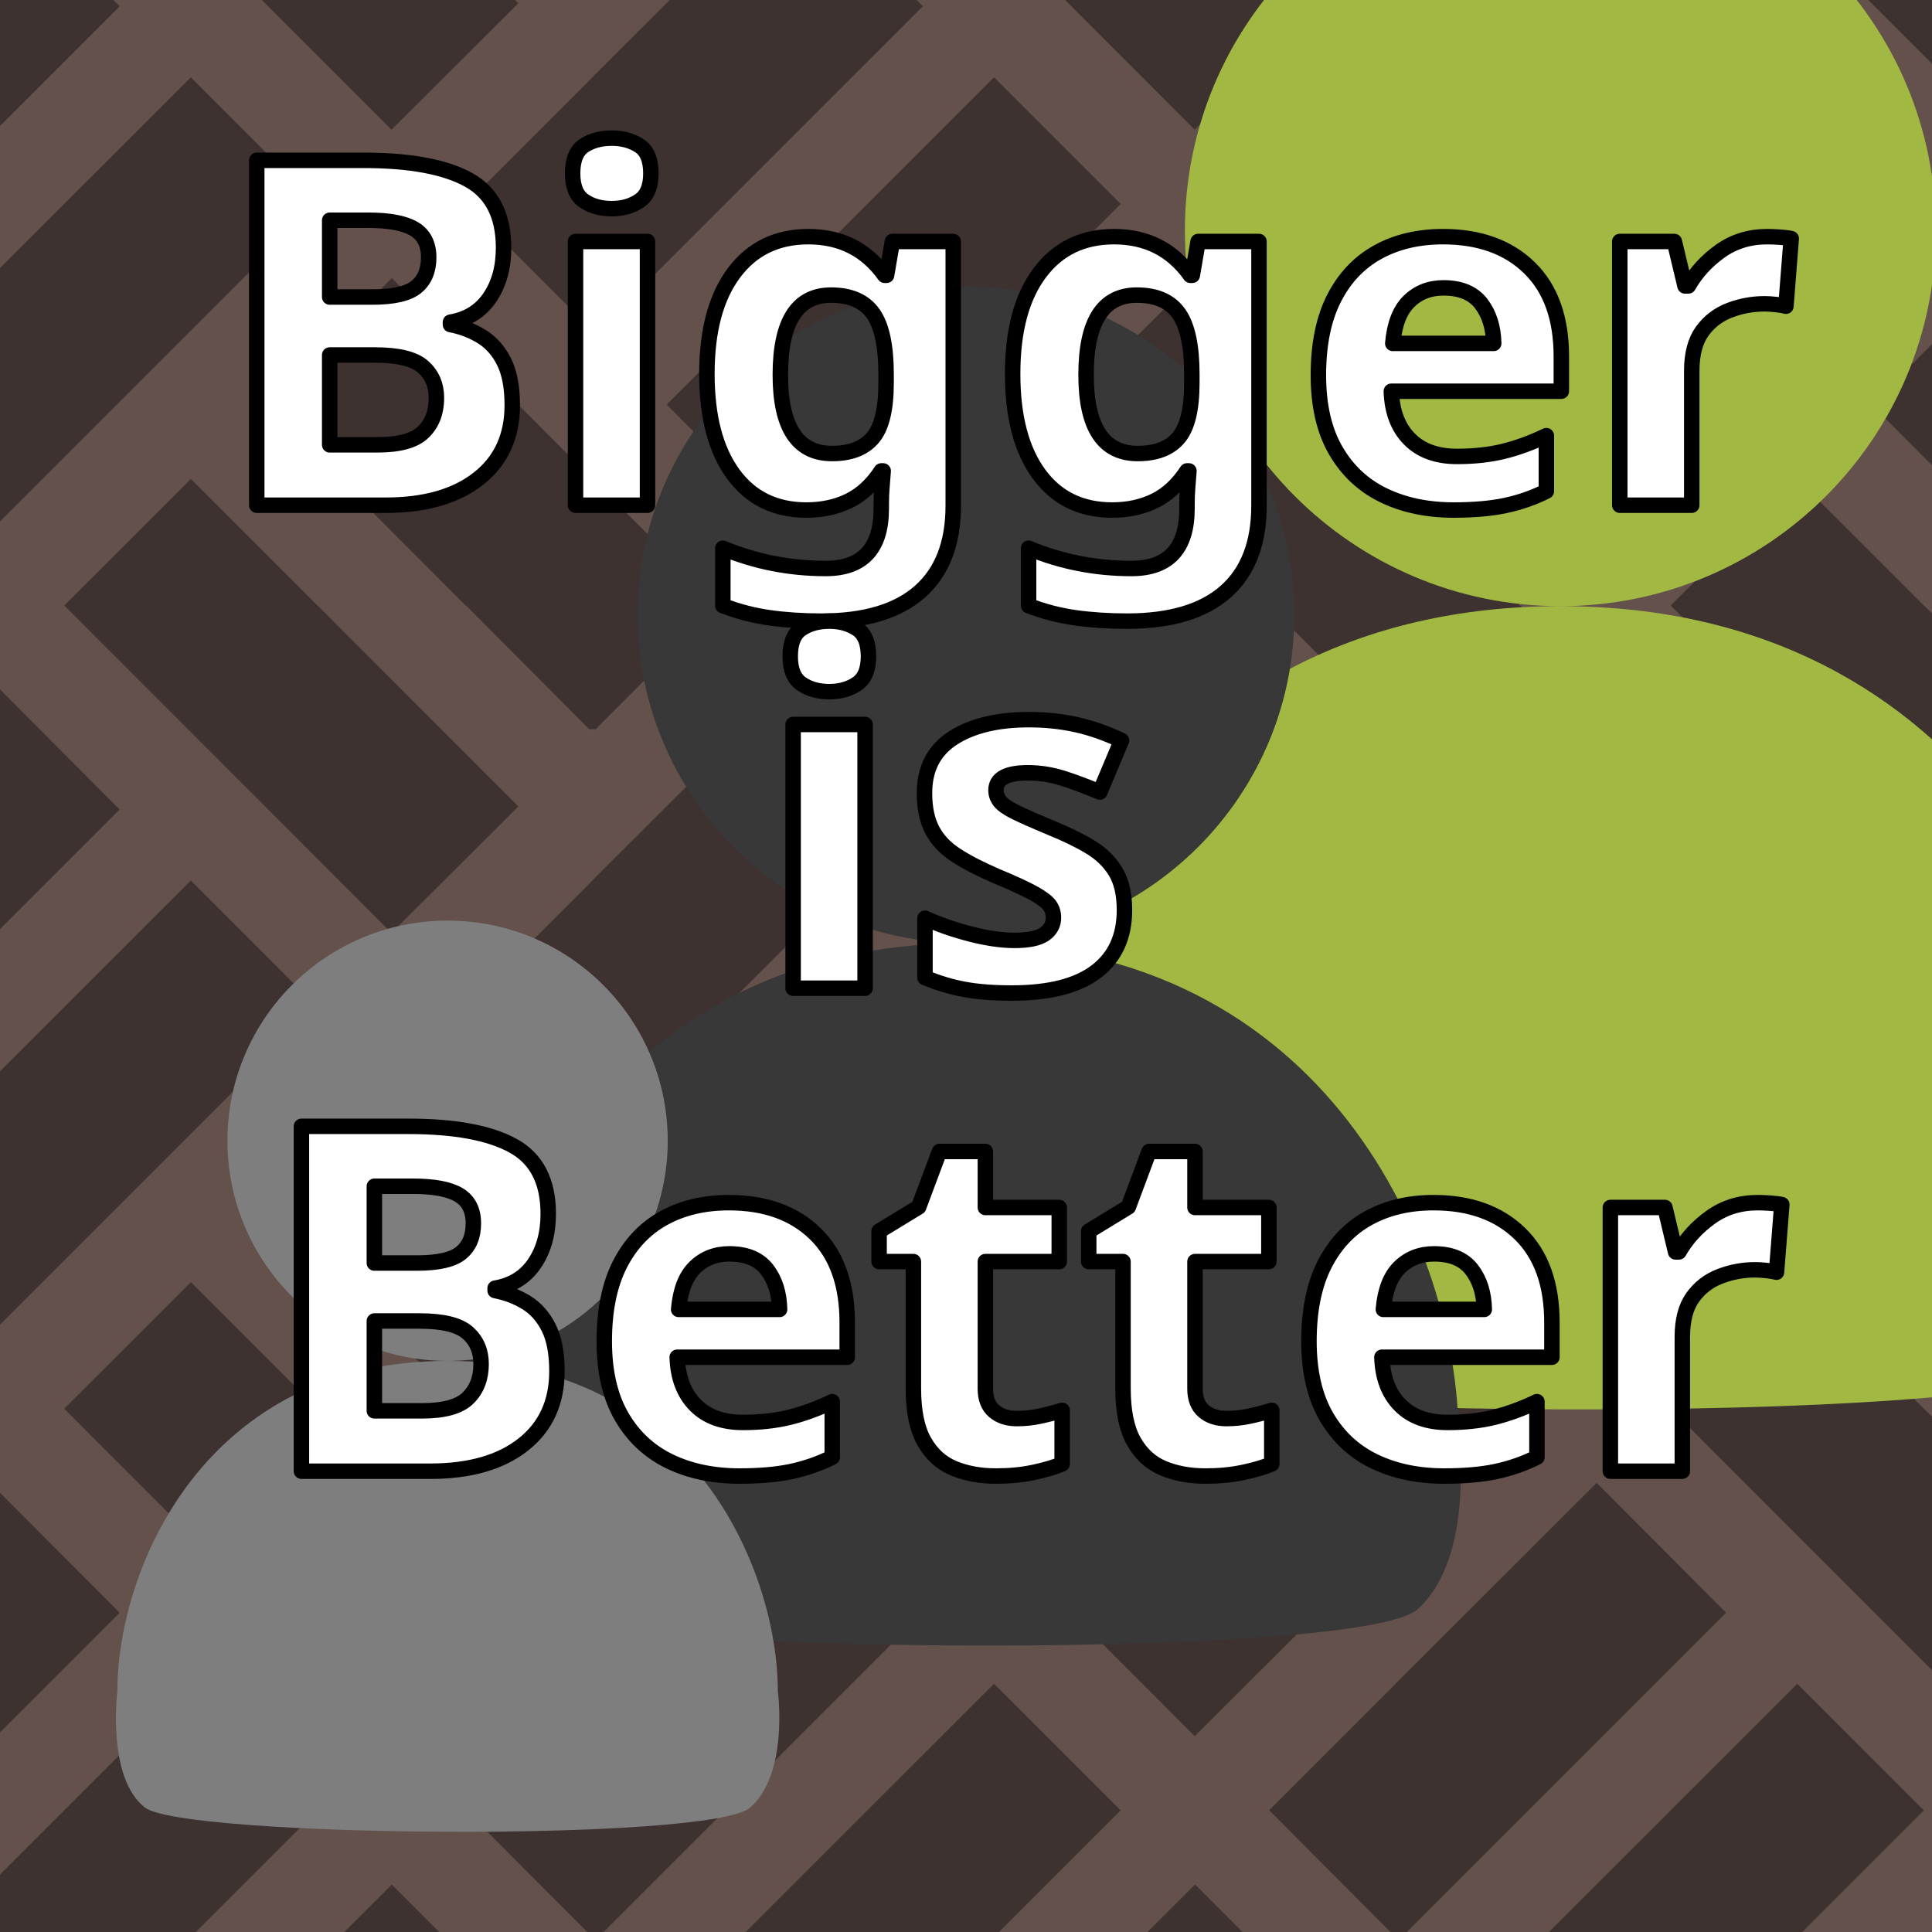
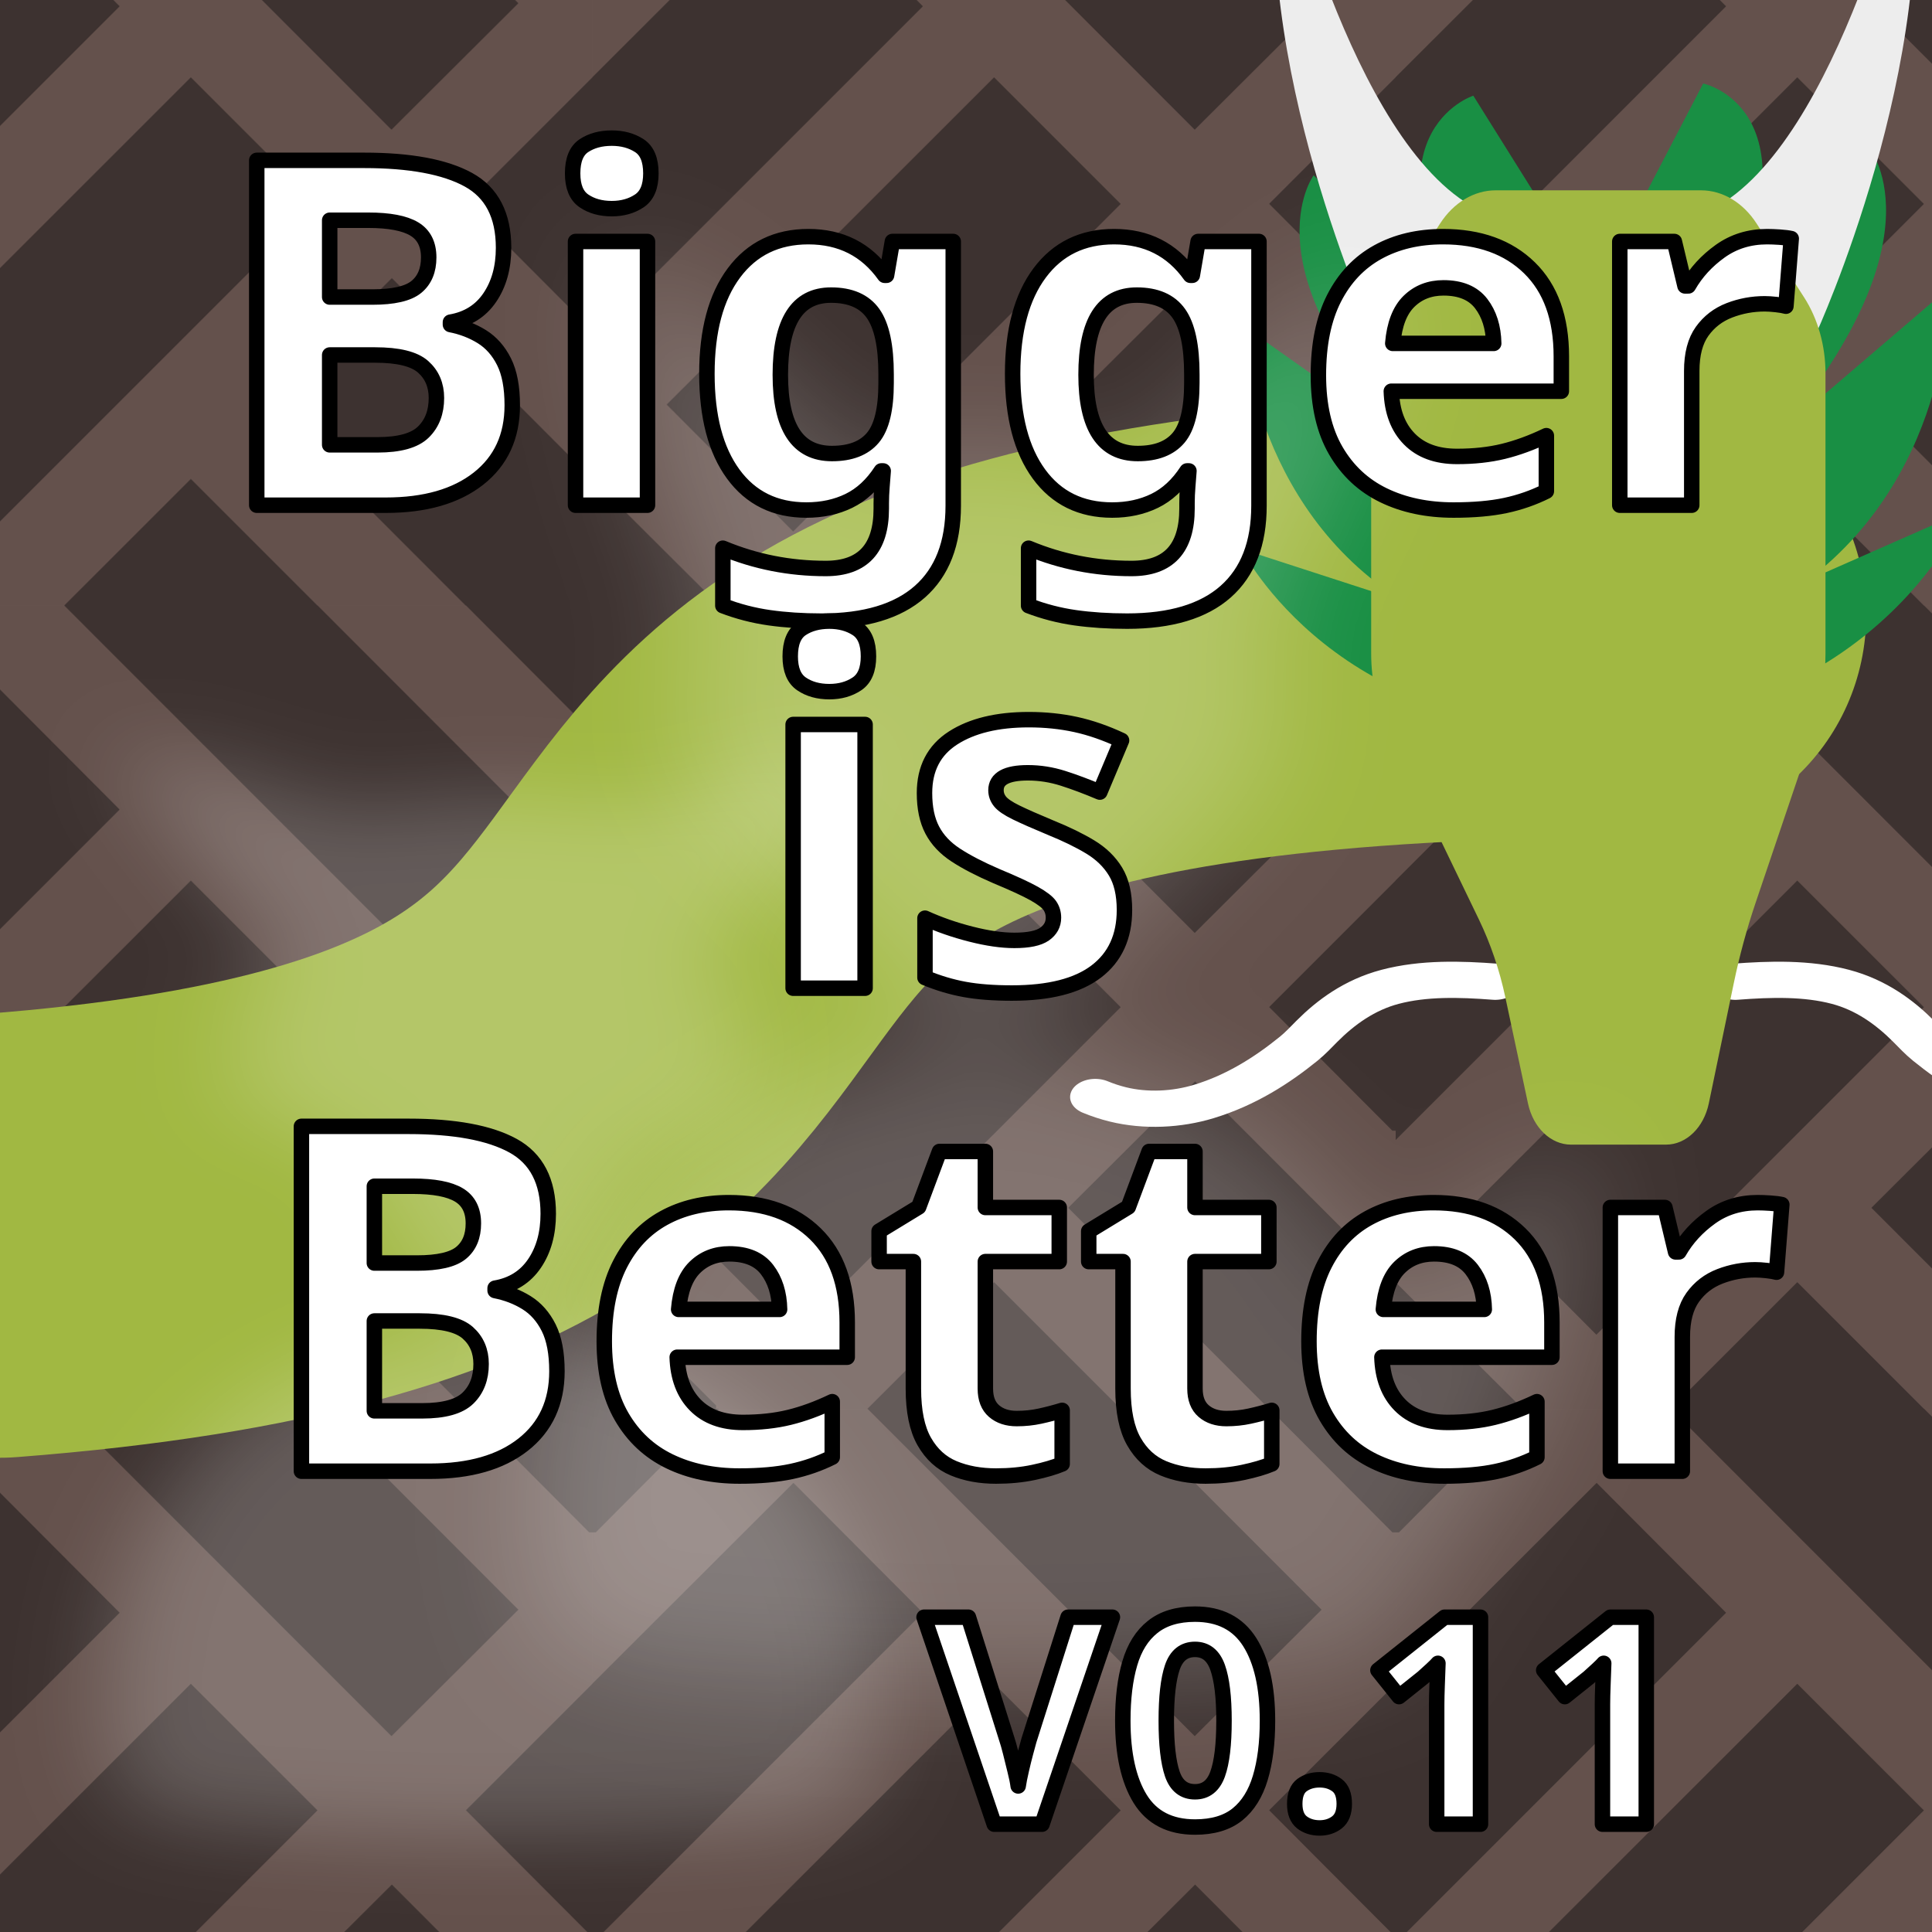
<svg xmlns="http://www.w3.org/2000/svg" xmlns:xlink="http://www.w3.org/1999/xlink" width="1000" height="1000" viewBox="0 0 264.583 264.583" version="1.1" id="svg821" xml:space="preserve">
  <defs id="defs815">
    <rect x="0" y="0" width="1000" height="1000" id="rect9" />
    <pattern xlink:href="#pattern6" preserveAspectRatio="xMidYMid" id="pattern9" patternTransform="matrix(0.11,0,0,0.11,-28.86518,5.345258)" x="0" y="0" />
    <pattern xlink:href="#pattern6" preserveAspectRatio="xMidYMid" id="pattern7" patternTransform="matrix(0.2645833,0,0,0.2645833,73.76638,-74.8355)" />
    <pattern patternUnits="userSpaceOnUse" width="1000" height="1000" patternTransform="translate(-6.9394589e-5,-1.3255811e-4)" preserveAspectRatio="xMidYMid" id="pattern6" style="fill:#000000">
      <g id="g5" transform="matrix(29.07328,0,0,29.073,-5752.746,-4629.225)">
        <path style="fill:#64514c" d="m 197.871,193.624 v -34.396 h 34.396 v 34.396 z" id="path6" />
        <path style="fill:#3d3230" d="m 197.871,190.916 v -2.707 l 2.646,2.636 2.646,2.636 v 0.071 0.071 h -2.646 -2.646 z m 14.488,-0.003 2.71,-2.71 2.71,2.71 2.71,2.71 h -5.421 -5.421 z m 10.181,-1.593 -4.297,-4.303 2.717,-2.707 2.717,-2.707 4.296,4.302 4.296,4.302 v 2.709 2.709 h -2.715 -2.715 z m -18.783,-1.585 -2.708,-2.717 7.01,-7.007 7.01,-7.007 2.711,2.711 2.711,2.711 -7.013,7.013 -7.013,7.013 z m -5.886,-11.181 v -5.559 l 4.303,-4.297 4.303,-4.297 2.772,2.781 2.772,2.781 -7.075,7.075 -7.075,7.075 z m 31.616,2.515 -2.638,-2.648 2.709,-2.709 2.709,-2.709 v 5.356 5.356 h -0.071 -0.071 z m -12.832,-12.832 -7.006,-7.01 h 5.425 5.425 l 4.297,4.303 4.297,4.303 -2.716,2.707 -2.716,2.707 z m -18.784,-4.364 v -2.646 h 2.707 2.707 l -2.636,2.646 -2.636,2.646 h -0.071 -0.071 z m 31.618,0 -2.636,-2.646 h 2.707 2.707 v 2.646 2.646 h -0.071 -0.071 z" id="path5" />
      </g>
    </pattern>
+     <clipPath clipPathUnits="userSpaceOnUse" id="clipPath8">
+       <use x="0" y="0" xlink:href="#g7" id="use8" />
+     </clipPath>
+     <clipPath clipPathUnits="userSpaceOnUse" id="clipPath17">
+       <use x="0" y="0" xlink:href="#g16" id="use17" />
+     </clipPath>
+     <filter style="color-interpolation-filters:sRGB" id="filter22" x="-0.14" y="-0.086" width="1.28" height="1.172">
+       <feGaussianBlur stdDeviation="14.569" id="feGaussianBlur22" />
+     </filter>
+     <filter style="color-interpolation-filters:sRGB" id="filter24" x="-0.128" y="-0.093" width="1.256" height="1.187">
+       <feGaussianBlur stdDeviation="8.276" id="feGaussianBlur24" />
+     </filter>
+     <filter style="color-interpolation-filters:sRGB" id="filter25" x="-0.127" y="-0.094" width="1.254" height="1.188">
+       <feGaussianBlur stdDeviation="5.682" id="feGaussianBlur25" />
+     </filter>
+     <pattern patternUnits="userSpaceOnUse" width="50" height="50" patternTransform="translate(-224.3,-96.16116)" preserveAspectRatio="xMidYMid" id="pattern95" style="fill:#000000">
+       <g id="g95" transform="matrix(3.779527,0,0,3.779478,101.0849,2.479605)">
+         <rect style="font-variation-settings:normal;vector-effect:none;fill:#e52727;fill-opacity:1;fill-rule:evenodd;stroke:none;stroke-width:0.661;stroke-linecap:square;stroke-linejoin:miter;stroke-miterlimit:4;stroke-dasharray:none;stroke-dashoffset:0;stroke-opacity:1;-inkscape-stroke:none;stop-color:#000000" id="rect92" width="13.229" height="13.229" x="-26.745" y="-0.656" />
+         <path id="path93" style="color:#000000;fill:#ad2929;stroke-linejoin:round;-inkscape-stroke:none" d="m -26.67,-0.656 c 0.056,0.521 0.29,2.241 1.207,3.834 0.916,1.591 2.597,3.111 5.327,3.115 0.004,4.9e-6 0.007,0 0.01,0 2.731,-0.004 4.411,-1.524 5.327,-3.115 0.918,-1.593 1.151,-3.313 1.207,-3.834 h -1.008 c -0.047,0.439 -0.279,1.94 -1.078,3.328 -0.799,1.388 -2.085,2.607 -4.459,2.607 v 5.168e-4 c -2.367,-0.004 -3.651,-1.222 -4.449,-2.608 -0.799,-1.388 -1.031,-2.889 -1.078,-3.328 z" />
+         <path style="color:#000000;fill:#ad2929;stroke-width:0.899;stroke-linejoin:round;-inkscape-stroke:none" d="m -21.323,5.697 -0.004,0.134 c -0.05,0.46 -0.278,1.989 -1.082,3.358 -0.403,0.687 -0.948,1.328 -1.653,1.783 -0.695,0.449 -1.571,0.725 -2.683,0.733 v 0.868 c 0.478,0 2.104,-0.071 3.479,-0.959 0.887,-0.573 1.507,-1.323 1.956,-2.087 0.898,-1.529 1.121,-3.133 1.175,-3.637 0.001,-0.009 0.002,-0.018 0.002,-0.027 l 0.002,-0.154 z" id="path94" />
+         <path style="color:#000000;fill:#ad2929;stroke-width:0.899;stroke-linejoin:round;-inkscape-stroke:none" d="m -18.939,5.684 0.004,0.134 c 0.05,0.46 0.278,1.989 1.082,3.358 0.403,0.687 0.948,1.328 1.653,1.783 0.695,0.449 1.571,0.725 2.683,0.733 l -2.4e-5,0.881 c -0.478,0 -2.104,-0.084 -3.479,-0.972 -0.887,-0.573 -1.507,-1.323 -1.956,-2.087 -0.898,-1.529 -1.121,-3.133 -1.175,-3.637 -0.001,-0.009 -0.002,-0.018 -0.002,-0.027 l -0.002,-0.154 z" id="path95" />
+       </g>
+     </pattern>
+     <marker markerWidth="32" markerHeight="40" refX="30" refY="37.5" orient="auto" id="marker12" viewBox="0 0 60 75" preserveAspectRatio="xMidYMid" markerUnits="userSpaceOnUse">
+       <path style="fill:#198f44;fill-opacity:1;stroke:#000000;stroke-width:0;stroke-linecap:round;stroke-linejoin:round;stroke-dasharray:none" d="M 30,1.8894439e-6 1.8896733e-6,75 H 60 Z" id="path9" />
+     </marker>
  </defs>
  <g id="layer4">
    <rect style="font-variation-settings:normal;opacity:1;vector-effect:none;fill:url(#pattern9);fill-opacity:1;fill-rule:evenodd;stroke:none;stroke-width:1.323;stroke-linecap:square;stroke-linejoin:miter;stroke-miterlimit:4;stroke-dasharray:none;stroke-dashoffset:0;stroke-opacity:1;-inkscape-stroke:none;stop-color:#000000;stop-opacity:1" id="rect7" width="264.583" height="264.583" x="0" y="32.417" transform="translate(0,-32.41665)" />
    <rect style="fill:url(#pattern7);stroke:none;stroke-width:0.265" width="264.583" height="264.583" x="-285.579" y="0.13" id="rect6" />
  </g>
  <g id="layer1" transform="translate(0,-32.41665)" style="display:inline">
-     <path d="m 213.692,12.575 c 28.402,0 51.427,23.025 51.427,51.427 0,28.402 -23.025,51.427 -51.427,51.427 -28.402,0 -51.427,-23.025 -51.427,-51.427 0,-28.402 23.024,-51.427 51.427,-51.427 m 0,102.854 c 56.827,0 77.14,48.727 77.14,77.14 0,0 2.639,19.111 -6.428,27.192 -9.068,8.081 -132.418,7.032 -141.424,0 -9.006,-7.031 -6.428,-27.192 -6.428,-27.192 0,-28.413 20.314,-77.14 77.14,-77.14 z" id="path3" style="opacity:1;fill:#a1b842;fill-opacity:1;stroke-width:12.857" />
-     <path d="m 132.285,71.642 c 24.836,0 44.97,20.134 44.97,44.97 0,24.836 -20.134,44.97 -44.97,44.97 -24.836,0 -44.97,-20.134 -44.97,-44.97 0,-24.836 20.134,-44.97 44.97,-44.97 m 0,89.94 c 49.692,0 67.455,42.609 67.455,67.455 0,0 2.307,16.711 -5.621,23.778 -7.93,7.066 -115.791,6.149 -123.667,0 -7.875,-6.148 -5.621,-23.778 -5.621,-23.778 0,-24.846 17.763,-67.455 67.455,-67.455 z" id="path2" style="opacity:1;fill:#383838;fill-opacity:1;stroke-width:11.242" />
-     <path d="m 61.297,158.492 c 16.65,0 30.148,13.498 30.148,30.148 0,16.65 -13.498,30.148 -30.148,30.148 -16.65,0 -30.148,-13.498 -30.148,-30.148 0,-16.65 13.498,-30.148 30.148,-30.148 m 0,60.296 c 33.314,0 45.222,28.565 45.222,45.222 0,0 1.547,11.203 -3.768,15.941 -5.316,4.737 -77.627,4.122 -82.907,0 -5.28,-4.122 -3.768,-15.941 -3.768,-15.941 0,-16.657 11.908,-45.222 45.222,-45.222 z" id="path1" style="opacity:1;fill:#7e7e7e;fill-opacity:1;stroke-width:7.537" />
+     <g id="g24" style="display:none">
+       <path d="m 213.692,12.575 c 28.402,0 51.427,23.025 51.427,51.427 0,28.402 -23.025,51.427 -51.427,51.427 -28.402,0 -51.427,-23.025 -51.427,-51.427 0,-28.402 23.024,-51.427 51.427,-51.427 m 0,102.854 c 56.827,0 77.14,48.727 77.14,77.14 0,0 2.639,19.111 -6.428,27.192 -9.068,8.081 -132.418,7.032 -141.424,0 -9.006,-7.031 -6.428,-27.192 -6.428,-27.192 0,-28.413 20.314,-77.14 77.14,-77.14 z" id="path3" style="display:inline;opacity:0.3;fill:#ffffff;fill-opacity:1;stroke-width:12.857;filter:url(#filter24)" />
+       <path d="m 213.692,12.575 c 28.402,0 51.427,23.025 51.427,51.427 0,28.402 -23.025,51.427 -51.427,51.427 -28.402,0 -51.427,-23.025 -51.427,-51.427 0,-28.402 23.024,-51.427 51.427,-51.427 m 0,102.854 c 56.827,0 77.14,48.727 77.14,77.14 0,0 2.639,19.111 -6.428,27.192 -9.068,8.081 -132.418,7.032 -141.424,0 -9.006,-7.031 -6.428,-27.192 -6.428,-27.192 0,-28.413 20.314,-77.14 77.14,-77.14 z" id="path24" style="opacity:1;fill:#a1b842;fill-opacity:1;stroke-width:12.857" />
+     </g>
+     <path d="m 132.285,71.642 c 24.836,0 44.97,20.134 44.97,44.97 0,24.836 -20.134,44.97 -44.97,44.97 -24.836,0 -44.97,-20.134 -44.97,-44.97 0,-24.836 20.134,-44.97 44.97,-44.97 m 0,89.94 c 49.692,0 67.455,42.609 67.455,67.455 0,0 2.307,16.711 -5.621,23.778 -7.93,7.066 -115.791,6.149 -123.667,0 -7.875,-6.148 -5.621,-23.778 -5.621,-23.778 0,-24.846 17.763,-67.455 67.455,-67.455 z" id="path2" style="display:none;opacity:1;fill:#383838;fill-opacity:1;stroke-width:11.242" />
+     <path d="m 61.297,158.492 c 16.65,0 30.148,13.498 30.148,30.148 0,16.65 -13.498,30.148 -30.148,30.148 -16.65,0 -30.148,-13.498 -30.148,-30.148 0,-16.65 13.498,-30.148 30.148,-30.148 m 0,60.296 c 33.314,0 45.222,28.565 45.222,45.222 0,0 1.547,11.203 -3.768,15.941 -5.316,4.737 -77.627,4.122 -82.907,0 -5.28,-4.122 -3.768,-15.941 -3.768,-15.941 0,-16.657 11.908,-45.222 45.222,-45.222 z" id="path1" style="display:none;opacity:1;fill:#7e7e7e;fill-opacity:1;stroke-width:7.537" />
+     <g id="g12" style="display:inline">
+       <path style="fill:none;fill-opacity:1;stroke:#a1b842;stroke-width:0;stroke-linecap:round;stroke-linejoin:round;stroke-dasharray:none;stroke-opacity:1;marker-start:url(#marker12);marker-mid:url(#marker12);marker-end:url(#marker12)" d="m 10.713,162.765 c 18.215,-1.402 26.571,-7.427 37.978,-10.518 11.407,-3.09 18.346,-10.994 24.84,-16.607 6.015,-5.2 13.887,-12.397 19.363,-15.89 5.476,-3.492 10.377,-6.925 14.097,-11.885 3.72,-4.961 12.879,-9.459 23.353,-12.936 10.474,-3.477 22.263,-5.933 31.244,-6.812" id="path7" />
+       <path style="fill:none;fill-opacity:1;stroke:#a1b842;stroke-width:60.854;stroke-linecap:round;stroke-linejoin:round;stroke-opacity:1;stroke-dasharray:none" d="M 0,201.625 C 145.722,190.41 39.617,116.644 225.144,116.644" id="path4" />
+       <g id="g1" transform="matrix(1.498115,0,0,1.498115,-358.0378,-119.8697)">
+         <path id="path6-3" style="display:inline;fill:#198f44;fill-opacity:1;stroke:none;stroke-width:8.249;stroke-linecap:round;stroke-linejoin:round" d="m 352.478,151.836 14.818,4.811 c -14.069,-8.762 -14.711,-25.259 -14.711,-25.259 l 16.35,11.567 c -16.396,-16.522 -9.858,-25.274 -9.858,-25.274 l 14.23,13.887 c -10.351,-17.761 0.366,-21.168 0.366,-21.168 l 11.147,17.82 9.867,-18.934 c 0,0 10.914,2.26 1.831,21.052 l 13.219,-15.342 c 0,0 7.116,8.029 -8.074,26.225 l 15.488,-13.254 c 0,0 0.501,16.504 -12.906,26.723 l 14.43,-6.361 c 0,0 -7.588,18.464 -32.473,19.783 -24.885,1.319 -33.724,-16.273 -33.724,-16.273 z" />
+         <path style="display:inline;fill:#ededed;fill-opacity:1;stroke:none;stroke-width:1.721;stroke-linecap:square;stroke-opacity:1" d="m 364.547,132.174 c 0,0 -11.509,-25.034 -8.604,-45.516 0.064,-0.298 6.44,28.036 18.031,34.081 z" id="path8" />
+         <path style="display:inline;fill:#ededed;fill-opacity:1;stroke:none;stroke-width:1.721;stroke-linecap:square;stroke-opacity:1" d="m 404.999,132.174 c 0,0 11.509,-25.034 8.604,-45.516 -0.064,-0.298 -6.44,28.036 -18.031,34.081 z" id="path13" />
+         <path style="display:inline;fill:none;fill-opacity:1;fill-rule:nonzero;stroke:#ffffff;stroke-width:2.646;stroke-linecap:round;stroke-linejoin:round;stroke-dasharray:none;stroke-opacity:1" d="m 125.443,166.933 c -1.84,-0.196 -3.763,-0.274 -5.531,0.373 -1.619,0.593 -2.861,1.87 -3.848,3.242 -0.311,0.433 -0.604,0.875 -0.96,1.276 -1.403,1.578 -3.031,3.03 -4.999,3.858 -1.418,0.597 -3.049,0.713 -4.518,0.212 -0.414,-0.141 -0.813,-0.325 -1.192,-0.542" id="path14" transform="matrix(1.736937,0,0,1.251561,157.7841,-17.53172)" />
+         <path style="display:inline;fill:none;fill-opacity:1;fill-rule:nonzero;stroke:#ffffff;stroke-width:2.646;stroke-linecap:round;stroke-linejoin:round;stroke-dasharray:none;stroke-opacity:1" d="m 125.443,166.933 c -1.84,-0.196 -3.763,-0.274 -5.531,0.373 -1.619,0.593 -2.861,1.87 -3.848,3.242 -0.311,0.433 -0.604,0.875 -0.96,1.276 -1.403,1.578 -3.031,3.03 -4.999,3.858 -1.418,0.597 -3.049,0.713 -4.518,0.212 -0.414,-0.141 -0.813,-0.325 -1.192,-0.542" id="path15" transform="matrix(-1.736937,0,0,1.251561,615.514,-17.53172)" />
+         <path id="path18" style="display:inline;fill:#a1b842;fill-opacity:1;stroke:none;stroke-width:0.945;stroke-linecap:square;stroke-opacity:1" d="m 118.765,104.124 -4.158,5.178 a 8.527,8.527 109.383 0 0 -1.878,5.339 l 0,19.695 a 10.798,10.798 74.473 0 0 1.548,5.57 l 7.896,13.113 a 21.145,21.145 67.022 0 1 2.319,5.469 l 1.984,7.454 a 3.903,3.903 37.548 0 0 3.772,2.899 h 8.333 a 3.877,3.877 142.266 0 0 3.753,-2.904 l 2.187,-8.436 a 41.045,41.045 108.711 0 1 1.92,-5.668 l 4.954,-11.734 a 14.817,14.817 101.446 0 0 1.167,-5.764 v -19.695 a 8.527,8.527 70.617 0 0 -1.878,-5.339 l -4.158,-5.178 a 6.257,6.257 25.617 0 0 -4.878,-2.339 h -6.001 l -12.001,0 a 6.257,6.257 154.383 0 0 -4.878,2.339 z" transform="matrix(1.042581,0,0,1.30093,246.8074,-13.36413)" />
+       </g>
+     </g>
+     <g id="g23" style="display:inline" transform="translate(13.22917)">
+       <path id="path1-9" style="display:inline;opacity:0.2;fill:#ffffff;fill-opacity:1;stroke-width:7.537;filter:url(#filter25)" d="m 442.625,26.735 c 1.537,14.075 4.274,27.124 10.384,37.288 -1.918,3.965 -3.024,9.079 -3.024,13.094 0,4.015 28.335,30.148 30.148,30.148 1.813,0 30.148,-26.865 30.148,-30.148 0,-3.283 -1.5,-10.403 -2.288,-13.094 7.516,-10.529 11.725,-21.778 13.418,-37.288 -8.814,6.983 -18.586,13.496 -25.413,24.781 -4.612,-2.864 -10.035,-4.546 -15.864,-4.546 -4.38,0 -8.53,0.954 -12.285,2.634 -6.818,-11.065 -16.49,-15.95 -25.223,-22.868 z m 37.508,81.059 c -33.314,0 -45.222,28.037 -45.222,44.693 0,0 -1.511,11.819 3.768,15.941 5.28,4.122 77.591,4.737 82.908,0 1.561,-1.391 2.897,-5.943 3.487,-8.002 11.342,-10.714 15.106,-24.988 17.144,-43.66 -7.045,5.582 -14.702,9.842 -20.978,17.088 -5.904,-13.579 -18.626,-26.06 -41.108,-26.06 z" transform="matrix(1.353581,0,0,1.353581,-528.8848,30.37281)" />
+       <g id="g8" clip-path="url(#clipPath8)" transform="matrix(1.353581,0,0,1.353581,-528.8848,30.37281)" style="display:inline">
+         <g id="g7">
+           <path id="path23" style="display:inline;fill:#7e7e7e;fill-opacity:1;stroke-width:7.537" d="m 442.625,26.735 c 1.537,14.075 4.274,27.124 10.384,37.288 -1.918,3.965 -3.024,9.079 -3.024,13.094 0,4.015 28.335,30.148 30.148,30.148 1.813,0 30.148,-26.865 30.148,-30.148 0,-3.283 -1.5,-10.403 -2.288,-13.094 7.516,-10.529 11.725,-21.778 13.418,-37.288 -8.814,6.983 -18.586,13.496 -25.413,24.781 -4.612,-2.864 -10.035,-4.546 -15.864,-4.546 -4.38,0 -8.53,0.954 -12.285,2.634 -6.818,-11.065 -16.49,-15.95 -25.223,-22.868 z m 37.508,81.059 c -33.314,0 -45.222,28.037 -45.222,44.693 0,0 -1.511,11.819 3.768,15.941 5.28,4.122 77.591,4.737 82.908,0 1.561,-1.391 2.897,-5.943 3.487,-8.002 11.342,-10.714 15.106,-24.988 17.144,-43.66 -7.045,5.582 -14.702,9.842 -20.978,17.088 -5.904,-13.579 -18.626,-26.06 -41.108,-26.06 z" />
+         </g>
+         <rect style="font-variation-settings:normal;display:inline;vector-effect:none;fill:#ffffff;fill-opacity:1;fill-rule:evenodd;stroke:none;stroke-width:0.554;stroke-linecap:square;stroke-linejoin:miter;stroke-miterlimit:4;stroke-dasharray:none;stroke-dashoffset:0;stroke-opacity:1;-inkscape-stroke:none;stop-color:#000000" id="rect8" width="28.588" height="14.267" x="376.737" y="272.88" transform="matrix(0.8262885,-0.5632471,0.4376413,0.8991497,0,0)" />
+         <rect style="font-variation-settings:normal;display:inline;vector-effect:none;fill:#ffffff;fill-opacity:1;fill-rule:evenodd;stroke:none;stroke-width:0.554;stroke-linecap:square;stroke-linejoin:miter;stroke-miterlimit:4;stroke-dasharray:none;stroke-dashoffset:0;stroke-opacity:1;-inkscape-stroke:none;stop-color:#000000" id="rect10" width="28.588" height="14.267" x="-496.207" y="-273.952" transform="matrix(-0.8262885,-0.5632471,-0.4376413,0.8991497,0,0)" />
+         <rect style="font-variation-settings:normal;display:inline;vector-effect:none;fill:#ffffff;fill-opacity:1;fill-rule:evenodd;stroke:none;stroke-width:0.554;stroke-linecap:square;stroke-linejoin:miter;stroke-miterlimit:4;stroke-dasharray:none;stroke-dashoffset:0;stroke-opacity:1;-inkscape-stroke:none;stop-color:#000000" id="rect11" width="29.392" height="16.108" x="-560.877" y="-191.633" transform="matrix(-0.8479374,-0.5300964,-0.4017048,0.9157692,0,0)" ry="0" />
+       </g>
+     </g>
+     <g id="g18" transform="matrix(0.7809418,0,0,0.7260353,-280.3525,103.6093)" style="display:inline">
+       <path id="path6488" style="display:inline;opacity:0.2;fill:#ffffff;fill-opacity:1;stroke:none;stroke-width:0.768;stroke-linejoin:round;filter:url(#filter22)" d="m 327.44,-88.685 c -0.654,0.064 -1.083,0.236 -1.252,0.53 -2.714,4.701 49.929,76.815 49.929,76.815 v 10.242 c 0,0 -21.764,10.587 -21.764,12.803 0,2.216 21.764,10.913 21.764,12.801 0,1.888 -21.764,10.036 -21.764,12.803 0,2.767 21.764,12.803 21.764,12.803 25.403,9.729 26.886,16.035 28.519,21.209 l 7.937,18.325 c 0,0 9.504,18.909 21.679,32.287 3.939,4.327 5.146,8.491 10.998,8.491 5.851,0 7.059,-4.164 10.998,-8.491 12.175,-13.377 21.678,-32.287 21.678,-32.287 l 7.937,-18.325 c 0.396,-12.046 17.274,-14.286 28.519,-21.209 0,0 21.765,-11.012 21.765,-12.803 0,-1.791 -21.765,-11.552 -21.765,-12.803 0,-1.251 21.765,-10.913 21.765,-12.801 0,-1.888 -21.765,-12.803 -21.765,-12.803 V -11.34 c 0,0 52.655,-74.09 49.93,-76.815 -2.725,-2.725 -71.694,21.764 -71.694,21.764 0,0 -31.573,-4.901 -47.369,-4.901 -15.795,0 -47.369,4.901 -47.369,4.901 0,0 -60.626,-23.26 -70.441,-22.294 z M 445.249,130.423 c -91.672,0 -124.441,81.632 -124.441,131.074 0,0 -4.159,35.082 10.369,47.317 14.529,12.236 213.514,14.062 228.143,0 14.626,-14.062 10.37,-47.317 10.37,-47.317 0,-49.442 -32.769,-131.074 -124.441,-131.074 z" transform="matrix(0.5420589,0,0,0.502519,203.8979,87.80098)" />
+       <g id="g17" clip-path="url(#clipPath17)" transform="matrix(1.117908,0,0,1.036363,-52.49826,5.940618)">
+         <g id="g16">
+           <g id="g15" transform="matrix(0.484887,0,0,0.484887,229.3536,78.98811)" style="fill:#383838;fill-opacity:1">
+             <path id="path22" style="display:inline;fill:#383838;fill-opacity:1;stroke:none;stroke-width:0.768;stroke-linejoin:round" d="m 327.44,-88.685 c -0.654,0.064 -1.083,0.236 -1.252,0.53 -2.714,4.701 49.929,76.815 49.929,76.815 v 10.242 c 0,0 -21.764,10.587 -21.764,12.803 0,2.216 21.764,10.913 21.764,12.801 0,1.888 -21.764,10.036 -21.764,12.803 0,2.767 21.764,12.803 21.764,12.803 25.403,9.729 26.886,16.035 28.519,21.209 l 7.937,18.325 c 0,0 9.504,18.909 21.679,32.287 3.939,4.327 5.146,8.491 10.998,8.491 5.851,0 7.059,-4.164 10.998,-8.491 12.175,-13.377 21.678,-32.287 21.678,-32.287 l 7.937,-18.325 c 0.396,-12.046 17.274,-14.286 28.519,-21.209 0,0 21.765,-11.012 21.765,-12.803 0,-1.791 -21.765,-11.552 -21.765,-12.803 0,-1.251 21.765,-10.913 21.765,-12.801 0,-1.888 -21.765,-12.803 -21.765,-12.803 V -11.34 c 0,0 52.655,-74.09 49.93,-76.815 -2.725,-2.725 -71.694,21.764 -71.694,21.764 0,0 -31.573,-4.901 -47.369,-4.901 -15.795,0 -47.369,4.901 -47.369,4.901 0,0 -60.626,-23.26 -70.441,-22.294 z M 445.249,130.423 c -91.672,0 -124.441,81.632 -124.441,131.074 0,0 -4.159,35.082 10.369,47.317 14.529,12.236 213.514,14.062 228.143,0 14.626,-14.062 10.37,-47.317 10.37,-47.317 0,-49.442 -32.769,-131.074 -124.441,-131.074 z" />
+           </g>
+         </g>
+         <path style="display:inline;fill:#ffffff;fill-opacity:1;stroke:none;stroke-width:0.768;stroke-linejoin:round" d="m 326.187,-88.155 62,50.661 c -9.547,9.011 -12.071,26.154 -12.071,26.154 -56.349,-26.817 -173.781,-55.5 -49.929,-76.815 v 0" id="path11906" transform="matrix(0.484887,0,0,0.484887,229.3536,78.98811)" />
+         <path style="display:inline;fill:#ffffff;fill-opacity:1;stroke:none;stroke-width:0.768;stroke-linejoin:round" d="m 564.312,-88.155 -62,50.661 c 9.547,9.011 12.071,26.154 12.071,26.154 61.709,-12.29 85.132,-35.891 49.929,-76.815 v 0" id="path13103" transform="matrix(0.484887,0,0,0.484887,229.3536,78.98811)" />
+       </g>
+     </g>
  </g>
-   <g id="layer3">
+   <g id="layer3" style="display:inline">
    <text xml:space="preserve" transform="matrix(0.2645833,0,0,0.2645833,-0.7559524,18.89881)" id="text9" style="font-weight:bold;font-size:250px;line-height:1;font-family:'Atkinson Hyperlegible';-inkscape-font-specification:'Atkinson Hyperlegible Bold';text-align:center;white-space:pre;shape-inside:url(#rect9);display:inline;fill:#ffffff;fill-opacity:1;stroke:#000000;stroke-width:8;stroke-linecap:round;stroke-linejoin:round;stroke-dasharray:none;stroke-opacity:1">
-       <tspan x="113.25" y="190.067" id="tspan1">Bigger </tspan>
-       <tspan x="393.875" y="440.067" id="tspan2">is </tspan>
-       <tspan x="136.375" y="690.067" id="tspan3">Better</tspan>
+       <tspan x="113.25" y="190.067" id="tspan4">Bigger </tspan>
+       <tspan x="393.875" y="440.067" id="tspan5">is </tspan>
+       <tspan x="136.375" y="690.067" id="tspan6">Better</tspan>
    </text>
    <text xml:space="preserve" style="font-weight:bold;font-size:39.688px;line-height:1;font-family:'Atkinson Hyperlegible';-inkscape-font-specification:'Atkinson Hyperlegible Bold';text-align:center;text-anchor:middle;display:inline;fill:#ffffff;fill-opacity:1;stroke:#000000;stroke-width:2.117;stroke-linecap:round;stroke-linejoin:round;stroke-dasharray:none;stroke-opacity:1" x="204.953" y="282.236" id="text10" transform="translate(0,-32.41665)">
-       <tspan id="tspan10" x="0" y="0" style="font-size:39.688px;stroke-width:2.117">V0.11</tspan>
+       <tspan id="tspan10" x="204.953" y="282.236" style="font-size:39.688px;stroke-width:2.117">V0.11</tspan>
    </text>
  </g>
</svg>
